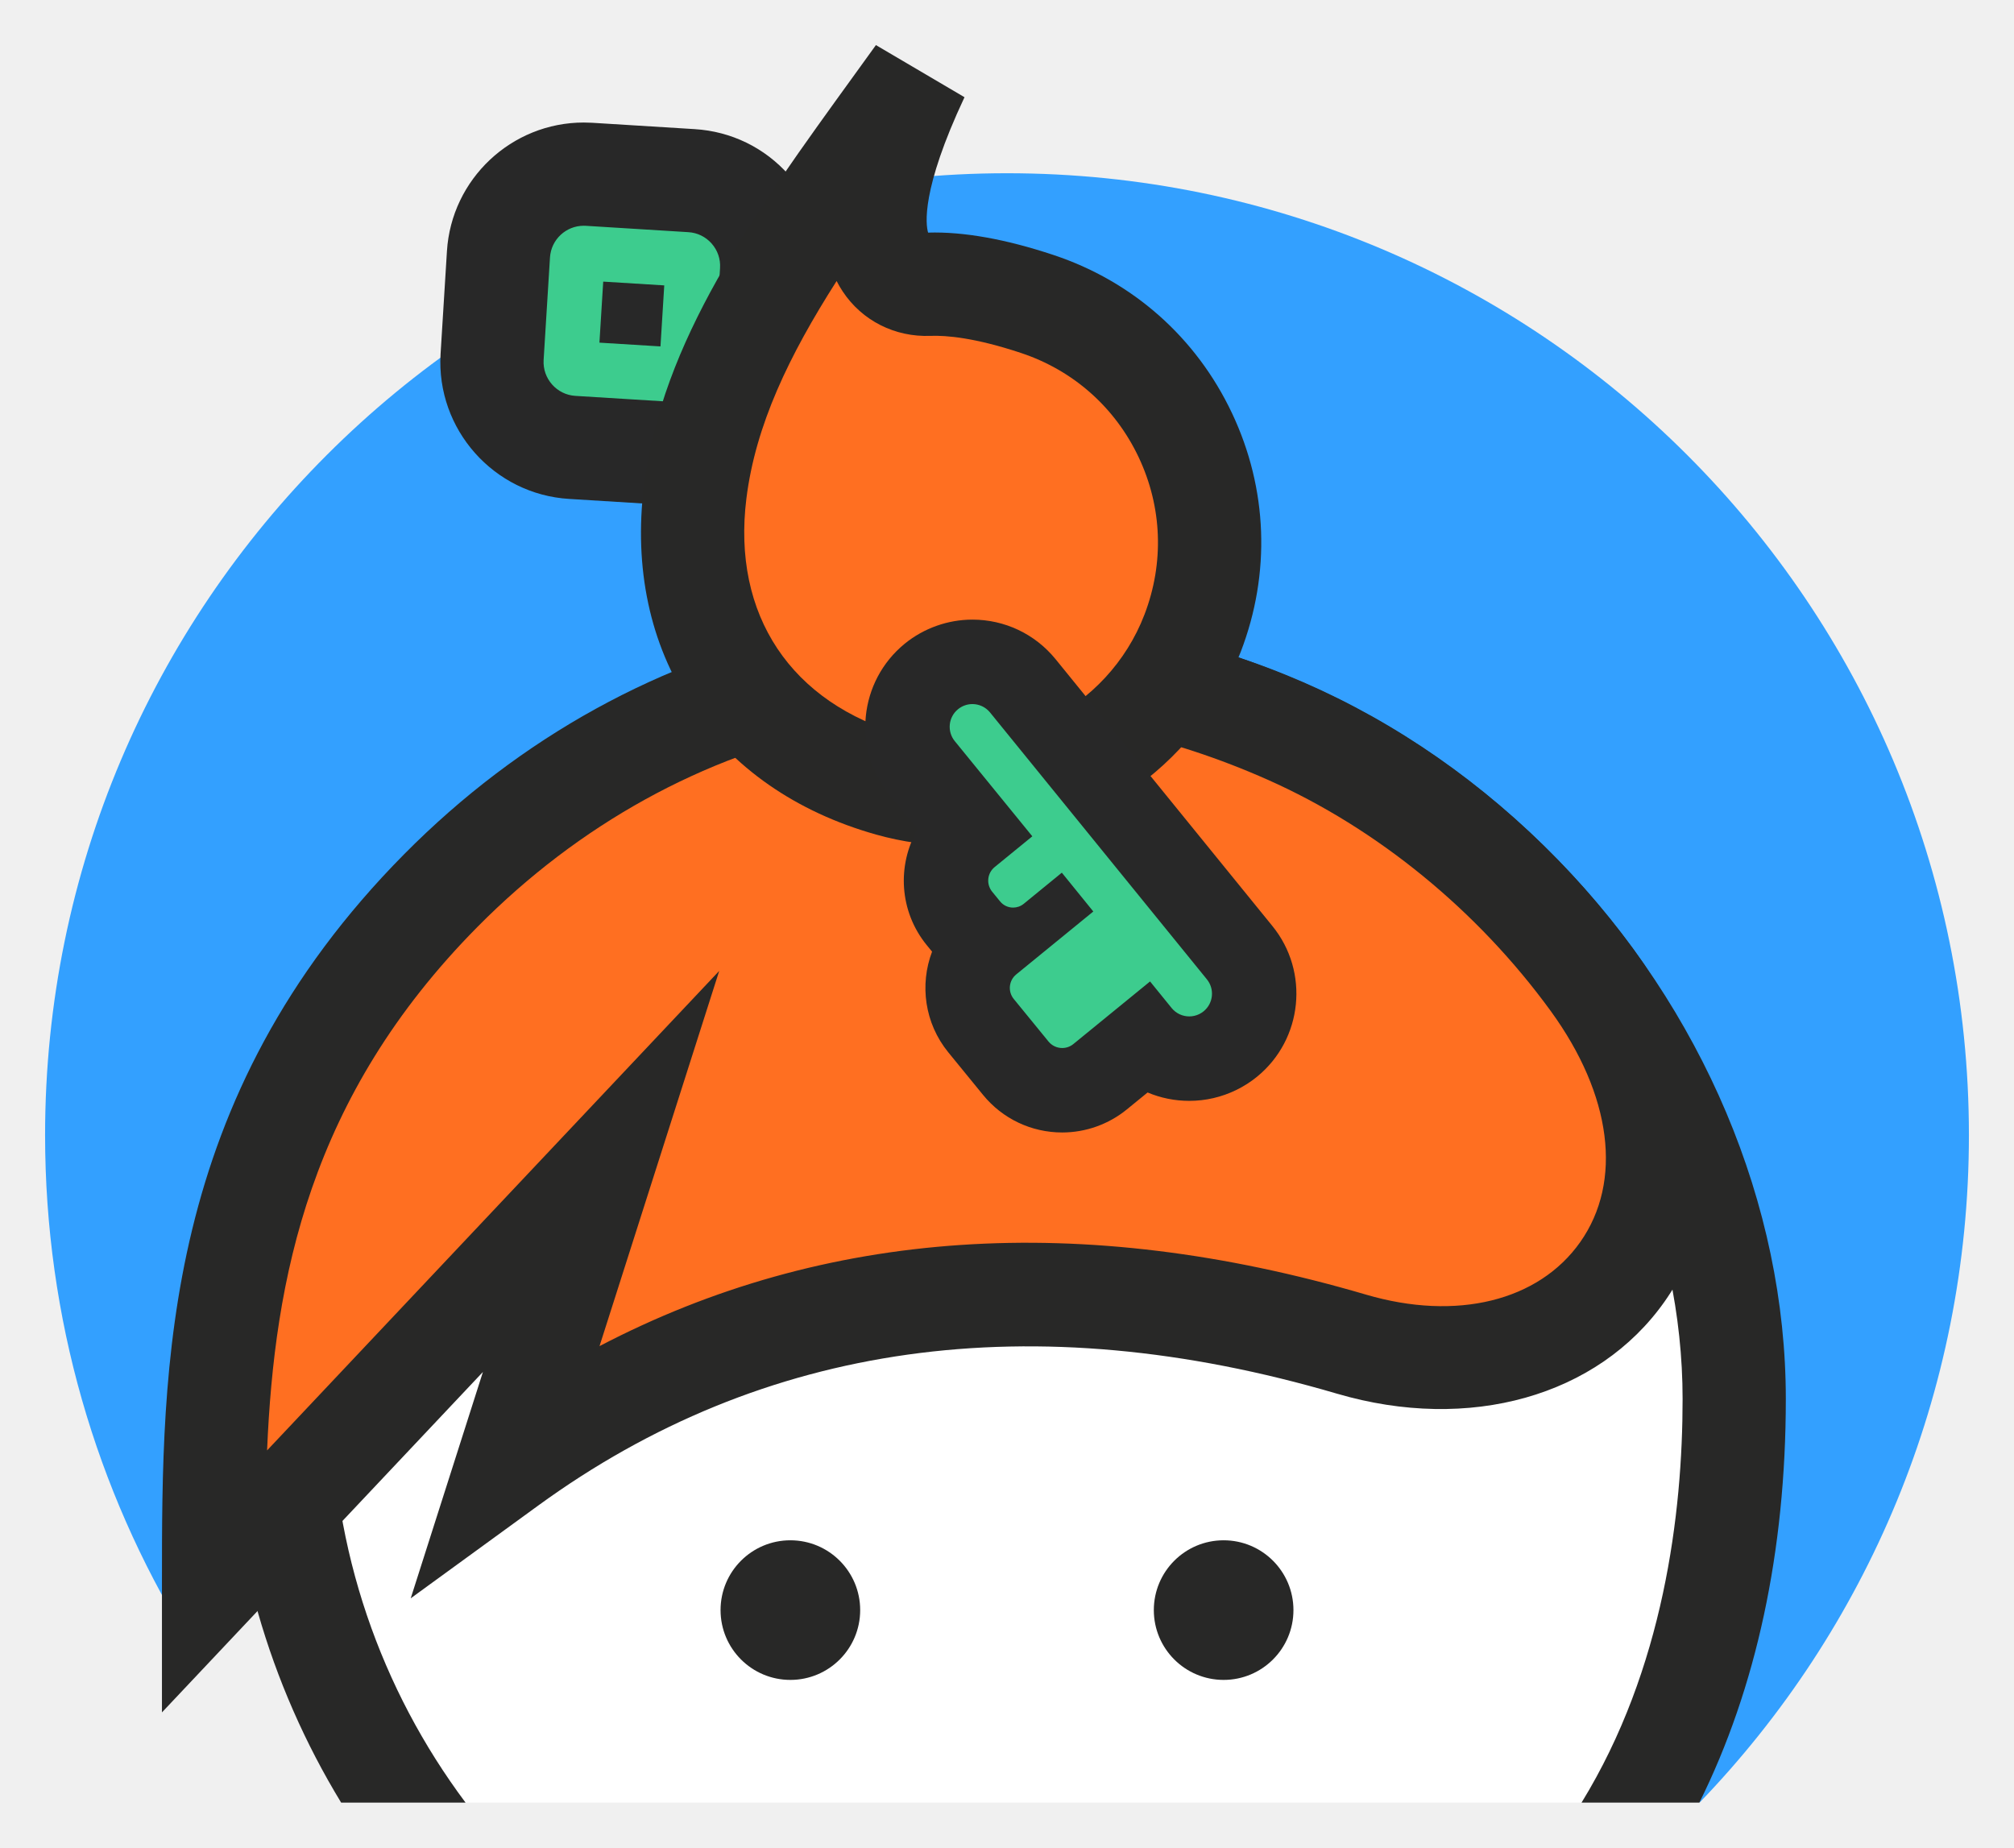
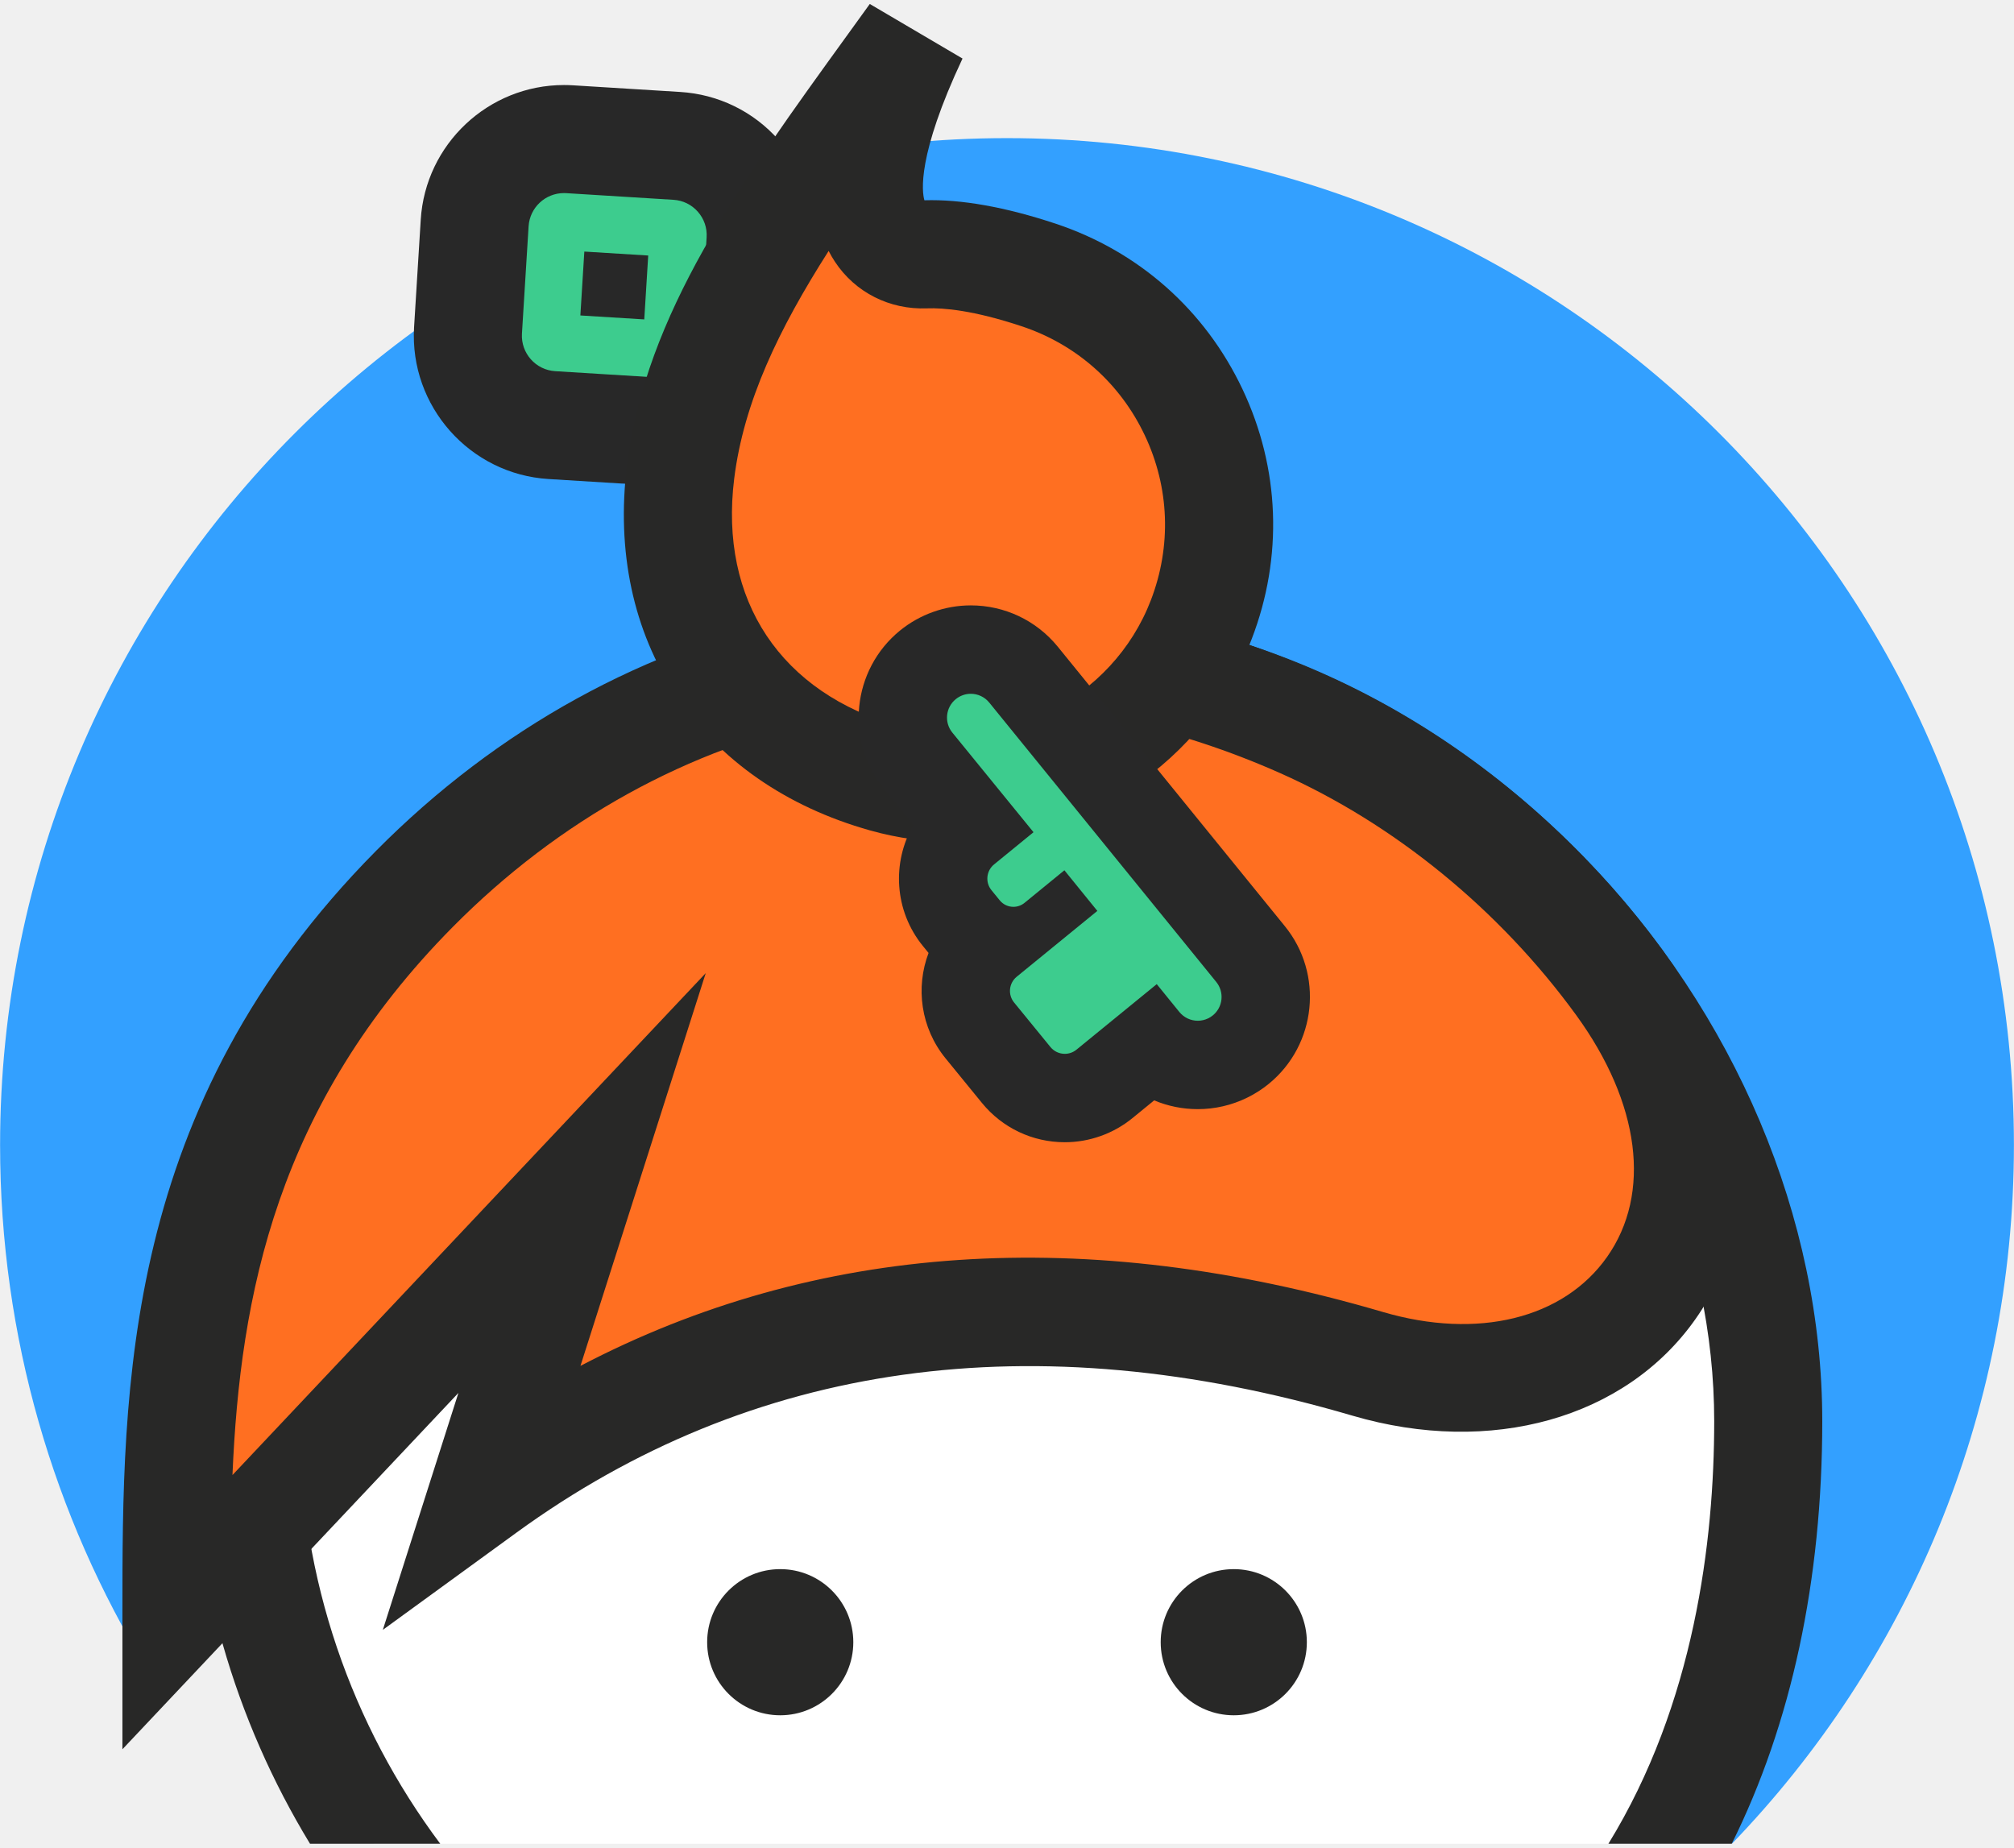
<svg xmlns="http://www.w3.org/2000/svg" viewBox="0 0 223.333 204.899" height="204.899" width="223.333" xml:space="preserve" id="svg4504" version="1.1">
  <defs id="defs4508">
    <clipPath id="clipPath4520" clipPathUnits="userSpaceOnUse">
      <path id="path4518" d="M 0,600 H 600 V 0 H 0 Z" />
    </clipPath>
  </defs>
-   <g transform="matrix(1.333333,0,0,-1.333333,-288.3333,502.4493)" id="g4512">
+   <g transform="matrix(1.395714,0,0,-1.395714,-307.0475,521.1635)" id="g4512">
    <g id="g4514">
      <g clip-path="url(#clipPath4520)" id="g4516">
        <g transform="translate(300,362.4287)" id="g4522">
          <path id="path4524" style="fill:#33a0ff;fill-opacity:1;fill-rule:nonzero;stroke:none" d="m 0,0 c -44.183,0 -80,-35.817 -80,-80 0,-15.254 4.271,-29.509 11.679,-41.639 l 20.9,22.191 105.783,-0.661 -0.766,-35.407 C 71.467,-121.129 80,-101.562 80,-80 80,-35.817 44.183,0 0,0" />
        </g>
        <g transform="translate(263.8363,339.6274)" id="g4526">
          <path id="path4528" style="fill:#3dcc8e;fill-opacity:1;fill-rule:nonzero;stroke:none" d="m 0,0 c -3.899,0.239 -6.887,3.608 -6.66,7.511 l 0.529,8.547 c 0.232,3.739 3.35,6.669 7.097,6.669 0.14,0 0.281,-0.004 0.422,-0.013 L 9.93,22.185 c 1.89,-0.115 3.627,-0.962 4.885,-2.386 1.26,-1.424 1.888,-3.256 1.767,-5.156 L 16.058,6.129 C 16.027,5.637 15.928,5.247 15.867,5.034 L 15.563,3.547 9.942,-0.615 Z" />
        </g>
        <g transform="translate(264.8025,366.6468)" id="g4530">
          <path id="path4532" style="fill:#282828;fill-opacity:1;fill-rule:nonzero;stroke:none" d="m 0,0 c -6.01,0 -11.009,-4.698 -11.381,-10.696 l -0.529,-8.532 -10e-4,-0.016 -0.001,-0.015 c -0.364,-6.259 4.43,-11.662 10.686,-12.045 l 8.375,-0.518 3.123,-0.193 2.515,1.862 3.042,2.251 2.643,1.957 0.607,2.967 c 0.12,0.455 0.25,1.068 0.297,1.818 l 0.524,8.522 c 0.192,3.045 -0.817,5.98 -2.839,8.266 -2.013,2.278 -4.8,3.638 -7.843,3.823 L 0.7,-0.021 H 0.688 L 0.675,-0.02 C 0.451,-0.007 0.224,0 0,0 m 6.378,-18.621 0.314,5.075 -5.076,0.314 -0.315,-5.076 5.077,-0.313 M 0,-8.585 c 0.056,0 0.113,-0.002 0.17,-0.005 l 8.528,-0.529 c 0.747,-0.045 1.436,-0.38 1.933,-0.943 0.5,-0.565 0.749,-1.29 0.701,-2.041 l -0.525,-8.524 c -0.008,-0.132 -0.061,-0.248 -0.086,-0.374 l -3.042,-2.252 -8.38,0.518 c -1.546,0.095 -2.73,1.43 -2.64,2.977 l 0.529,8.531 c 0.092,1.489 1.327,2.642 2.812,2.642" />
        </g>
        <g transform="translate(300,320.9623)" id="g4534">
          <path id="path4536" style="fill:#ffffff;fill-opacity:1;fill-rule:nonzero;stroke:none" d="m 0,0 c -33.402,0 -60.48,-27.078 -60.48,-60.48 0,-12.421 3.746,-23.965 10.167,-33.569 H 52.742 c 5.424,9.907 7.738,21.637 7.738,33.569 C 60.48,-29.566 33.402,0 0,0" />
        </g>
        <g transform="translate(299.9999,325.255)" id="g4538">
          <path id="path4540" style="fill:#282827;fill-opacity:1;fill-rule:nonzero;stroke:none" d="m 0,0 c -35.716,0 -64.773,-29.057 -64.773,-64.773 0,-12.28 3.436,-23.774 9.396,-33.569 h 10.347 c -7.005,9.372 -11.157,20.995 -11.157,33.569 0,30.982 25.205,56.188 56.187,56.188 14.716,0 28.811,-6.161 39.688,-17.348 10.486,-10.783 16.5,-24.94 16.5,-38.84 0,-9.517 -1.572,-22.45 -8.405,-33.569 h 9.799 c 4.729,9.519 7.191,20.9 7.191,33.569 0,16.116 -6.899,32.454 -18.929,44.826 C 33.336,-7.084 17.055,0 0,0" />
        </g>
        <g transform="translate(287.7891,242.9254)" id="g4542">
          <path id="path4544" style="fill:#282827;fill-opacity:1;fill-rule:nonzero;stroke:none" d="m 0,0 c 0,-3.207 -2.599,-5.806 -5.806,-5.806 -3.207,0 -5.806,2.599 -5.806,5.806 0,3.207 2.599,5.806 5.806,5.806 C -2.599,5.806 0,3.207 0,0" />
        </g>
        <g transform="translate(323.8228,242.9254)" id="g4546">
          <path id="path4548" style="fill:#282827;fill-opacity:1;fill-rule:nonzero;stroke:none" d="m 0,0 c 0,-3.207 -2.599,-5.806 -5.806,-5.806 -3.207,0 -5.806,2.599 -5.806,5.806 0,3.207 2.599,5.806 5.806,5.806 C -2.599,5.806 0,3.207 0,0" />
        </g>
        <g transform="translate(234.0117,245.2287)" id="g4550">
          <path id="path4552" style="fill:#ff6f21;fill-opacity:1;fill-rule:nonzero;stroke:none" d="M 0,0 32.228,34.18 24.471,9.861 c 25.161,18.31 51.575,15.415 70.174,9.953 19.741,-5.796 33.562,11.639 20.032,30.238 C 108.248,58.891 99.429,66.23 89.412,70.681 63.139,82.352 36.724,75.547 18.905,57.547 0.029,38.479 0,17.33 0,0" />
        </g>
        <g transform="translate(296.9716,317.3886)" id="g4554">
          <path id="path4556" style="fill:#282827;fill-opacity:1;fill-rule:nonzero;stroke:none" d="m 0,0 c -3.741,0 -7.456,-0.373 -11.107,-1.124 -11.135,-2.29 -21.473,-7.999 -29.897,-16.509 -13.993,-14.135 -16.901,-29.306 -17.505,-43.549 l 37.603,39.881 -9.955,-31.208 c 18.708,9.781 40.099,11.228 63.755,4.282 7.528,-2.21 14.351,-0.535 17.808,4.371 3.551,5.041 2.633,12.227 -2.456,19.223 -6.081,8.36 -14.44,15.189 -23.537,19.231 C 16.641,-1.818 8.259,0 0,0 m -67.252,-82.97 v 10.81 c 0,17.917 0,40.215 20.146,60.567 9.62,9.717 21.47,16.245 34.269,18.878 13.474,2.772 27.662,1.098 41.032,-4.841 10.453,-4.644 20.04,-12.467 26.994,-22.026 7.243,-9.958 8.213,-21.154 2.531,-29.218 -5.555,-7.885 -16.247,-10.892 -27.245,-7.664 -25.364,7.448 -47.718,4.317 -66.438,-9.306 l -10.6,-7.713 6.005,18.825 z" />
        </g>
        <g transform="translate(315.4395,324.1835)" id="g4558">
          <path id="path4560" style="fill:#ff6f21;fill-opacity:1;fill-rule:nonzero;stroke:none" d="m 0,0 c -3.821,-9.956 -14.901,-15.515 -25.167,-12.625 -11.566,3.257 -17.673,12.552 -16.207,24.342 1.459,11.725 9.382,22.005 18.515,34.677 -7.502,-15.969 -1.129,-17.465 0.887,-17.385 1.992,0.079 4.9,-0.261 9.039,-1.634 C -1.656,23.632 4.305,11.218 0,0" />
        </g>
        <g transform="translate(285.8294,353.465)" id="g4562">
          <path id="path4564" style="fill:#282827;fill-opacity:1;fill-rule:nonzero;stroke:none" d="m 0,0 c -3.962,-6.212 -6.744,-11.986 -7.504,-18.094 -1.203,-9.673 3.698,-17.03 13.111,-19.68 8.172,-2.301 16.954,2.105 19.996,10.03 1.649,4.298 1.477,8.947 -0.484,13.091 -1.963,4.148 -5.441,7.228 -9.794,8.672 -3.82,1.268 -6.198,1.469 -7.516,1.419 C 4.85,-4.678 2.119,-3.3 0.509,-0.872 0.323,-0.592 0.153,-0.302 0,0 m 9.977,-46.963 c -2.226,0 -4.475,0.299 -6.697,0.925 -6.666,1.877 -11.993,5.587 -15.404,10.729 -3.401,5.126 -4.749,11.445 -3.9,18.275 1.5,12.057 8.931,22.329 17.535,34.223 0.58,0.802 1.166,1.612 1.758,2.433 l 7.367,-4.335 C 7,7.546 7.417,4.68 7.608,4.026 c 2.925,0.089 6.431,-0.534 10.421,-1.858 6.601,-2.191 11.875,-6.86 14.85,-13.149 2.974,-6.284 3.236,-13.33 0.739,-19.839 C 29.83,-40.689 20.172,-46.963 9.977,-46.963" />
        </g>
        <g transform="translate(304.5916,286.1613)" id="g4566">
          <path id="path4568" style="fill:#3dcc8e;fill-opacity:1;fill-rule:nonzero;stroke:none" d="m 0,0 c -1.503,0 -2.911,0.668 -3.861,1.832 l -2.888,3.537 c -1.674,2.05 -1.434,5.049 0.501,6.811 -0.625,0.306 -1.184,0.747 -1.638,1.303 l -0.659,0.807 c -1.734,2.123 -1.417,5.26 0.705,6.993 l 0.415,0.339 -4.23,5.192 c -1.881,2.304 -1.536,5.713 0.77,7.597 0.967,0.788 2.179,1.219 3.417,1.219 1.626,0 3.151,-0.722 4.182,-1.982 L 14.757,11.441 C 16.635,9.14 16.29,5.731 13.984,3.847 13.348,3.327 12.586,2.953 11.784,2.768 11.386,2.676 10.976,2.63 10.567,2.63 v 0 C 9.161,2.63 7.832,3.169 6.831,4.128 L 3.15,1.123 C 2.263,0.399 1.144,0 0,0" />
        </g>
        <g transform="translate(304.0229,322.0345)" id="g4570">
          <path id="path4572" style="fill:#282828;fill-opacity:1;fill-rule:nonzero;stroke:none" d="m 0,0 c -1.701,2.078 -4.216,3.269 -6.899,3.269 -2.044,0 -4.044,-0.712 -5.631,-2.004 -3.814,-3.116 -4.382,-8.741 -1.275,-12.547 l 2.35,-2.885 c -1.726,-2.968 -1.539,-6.824 0.758,-9.637 l 0.442,-0.542 c -1.039,-2.741 -0.63,-5.95 1.354,-8.379 l 2.888,-3.538 c 1.619,-1.984 4.018,-3.122 6.581,-3.122 1.952,0 3.86,0.679 5.372,1.914 l 1.73,1.412 c 1.082,-0.455 2.257,-0.697 3.466,-0.697 0.674,0 1.349,0.077 2.006,0.229 1.324,0.305 2.58,0.921 3.633,1.781 3.805,3.109 4.373,8.734 1.267,12.54 L 0.017,-0.021 Z m -6.899,-3.755 c 0.547,0 1.09,-0.238 1.464,-0.696 L 12.6,-26.647 c 0.66,-0.809 0.539,-1.999 -0.269,-2.659 -0.233,-0.19 -0.496,-0.314 -0.769,-0.377 -0.14,-0.033 -0.283,-0.049 -0.426,-0.049 -0.548,0 -1.091,0.237 -1.465,0.695 l -1.796,2.213 -6.377,-5.205 c -0.273,-0.224 -0.602,-0.332 -0.93,-0.332 -0.426,0 -0.849,0.185 -1.14,0.541 l -2.888,3.537 c -0.508,0.622 -0.415,1.538 0.207,2.046 l 6.408,5.231 -2.618,3.228 -3.17,-2.59 c -0.26,-0.211 -0.572,-0.314 -0.882,-0.314 -0.404,0 -0.805,0.175 -1.081,0.512 l -0.66,0.809 c -0.509,0.623 -0.417,1.541 0.206,2.05 l 3.133,2.558 -6.447,7.913 c -0.66,0.808 -0.539,1.998 0.269,2.658 0.353,0.287 0.776,0.427 1.196,0.427" />
        </g>
      </g>
    </g>
  </g>
</svg>
